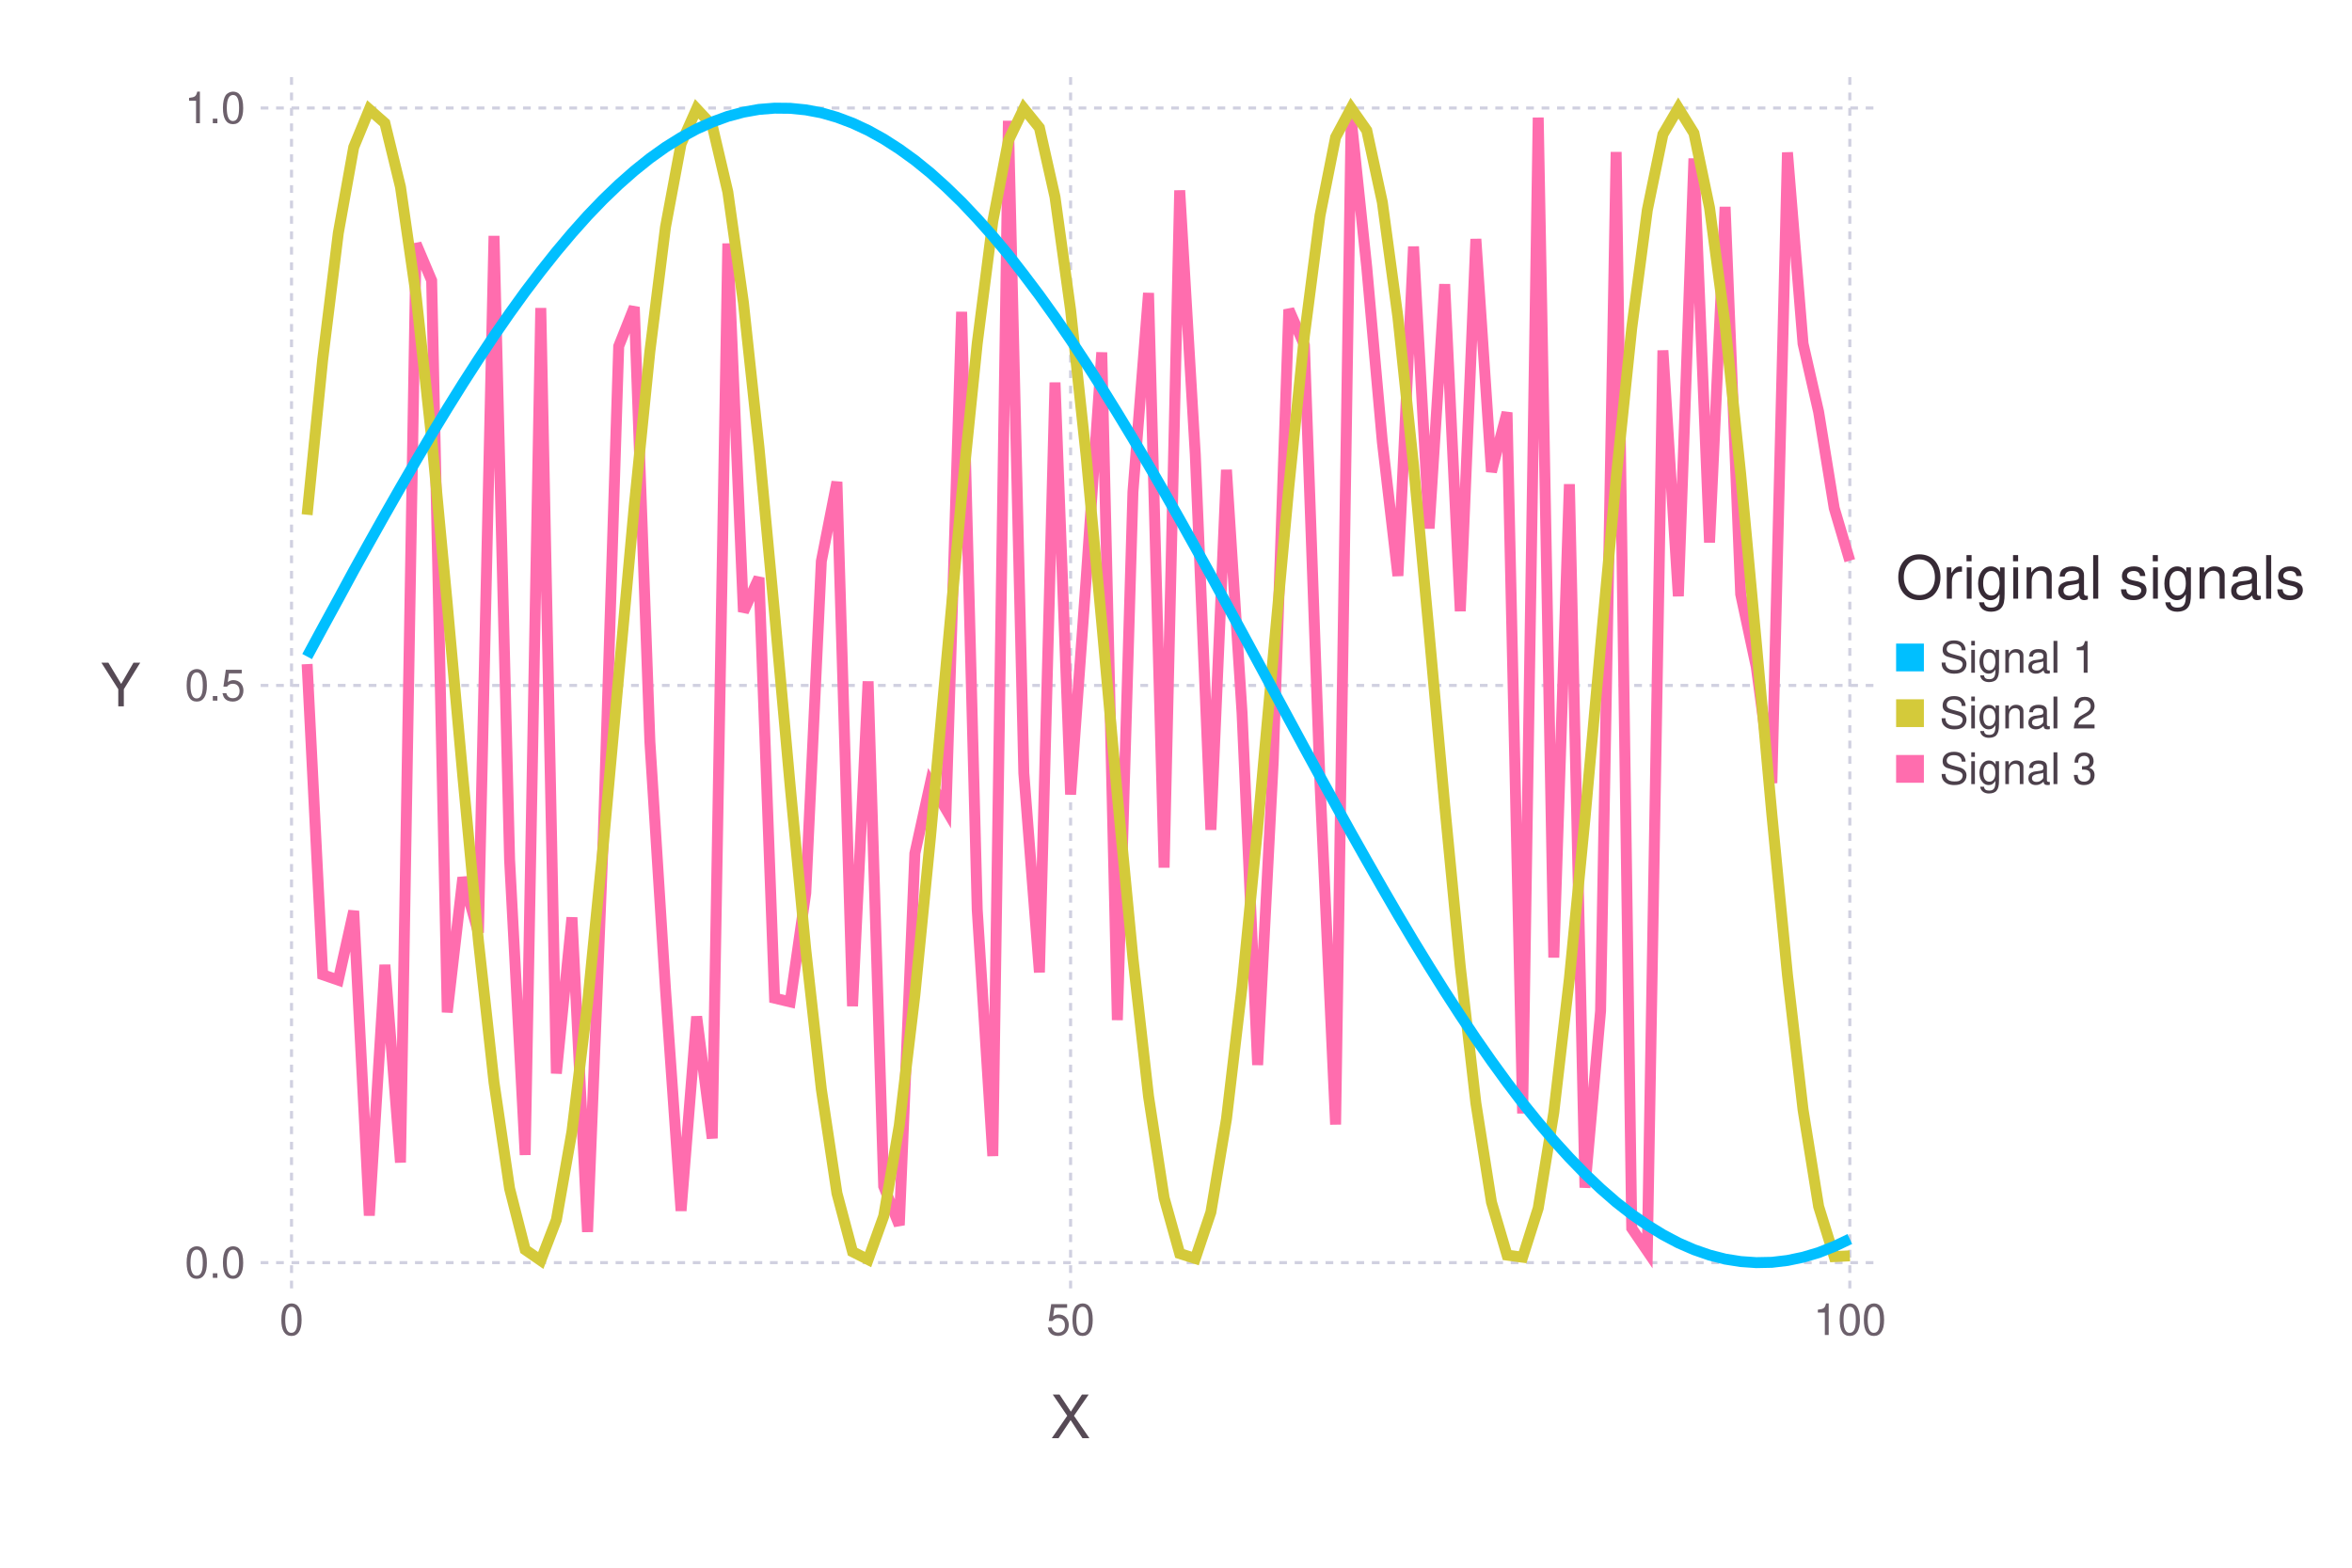
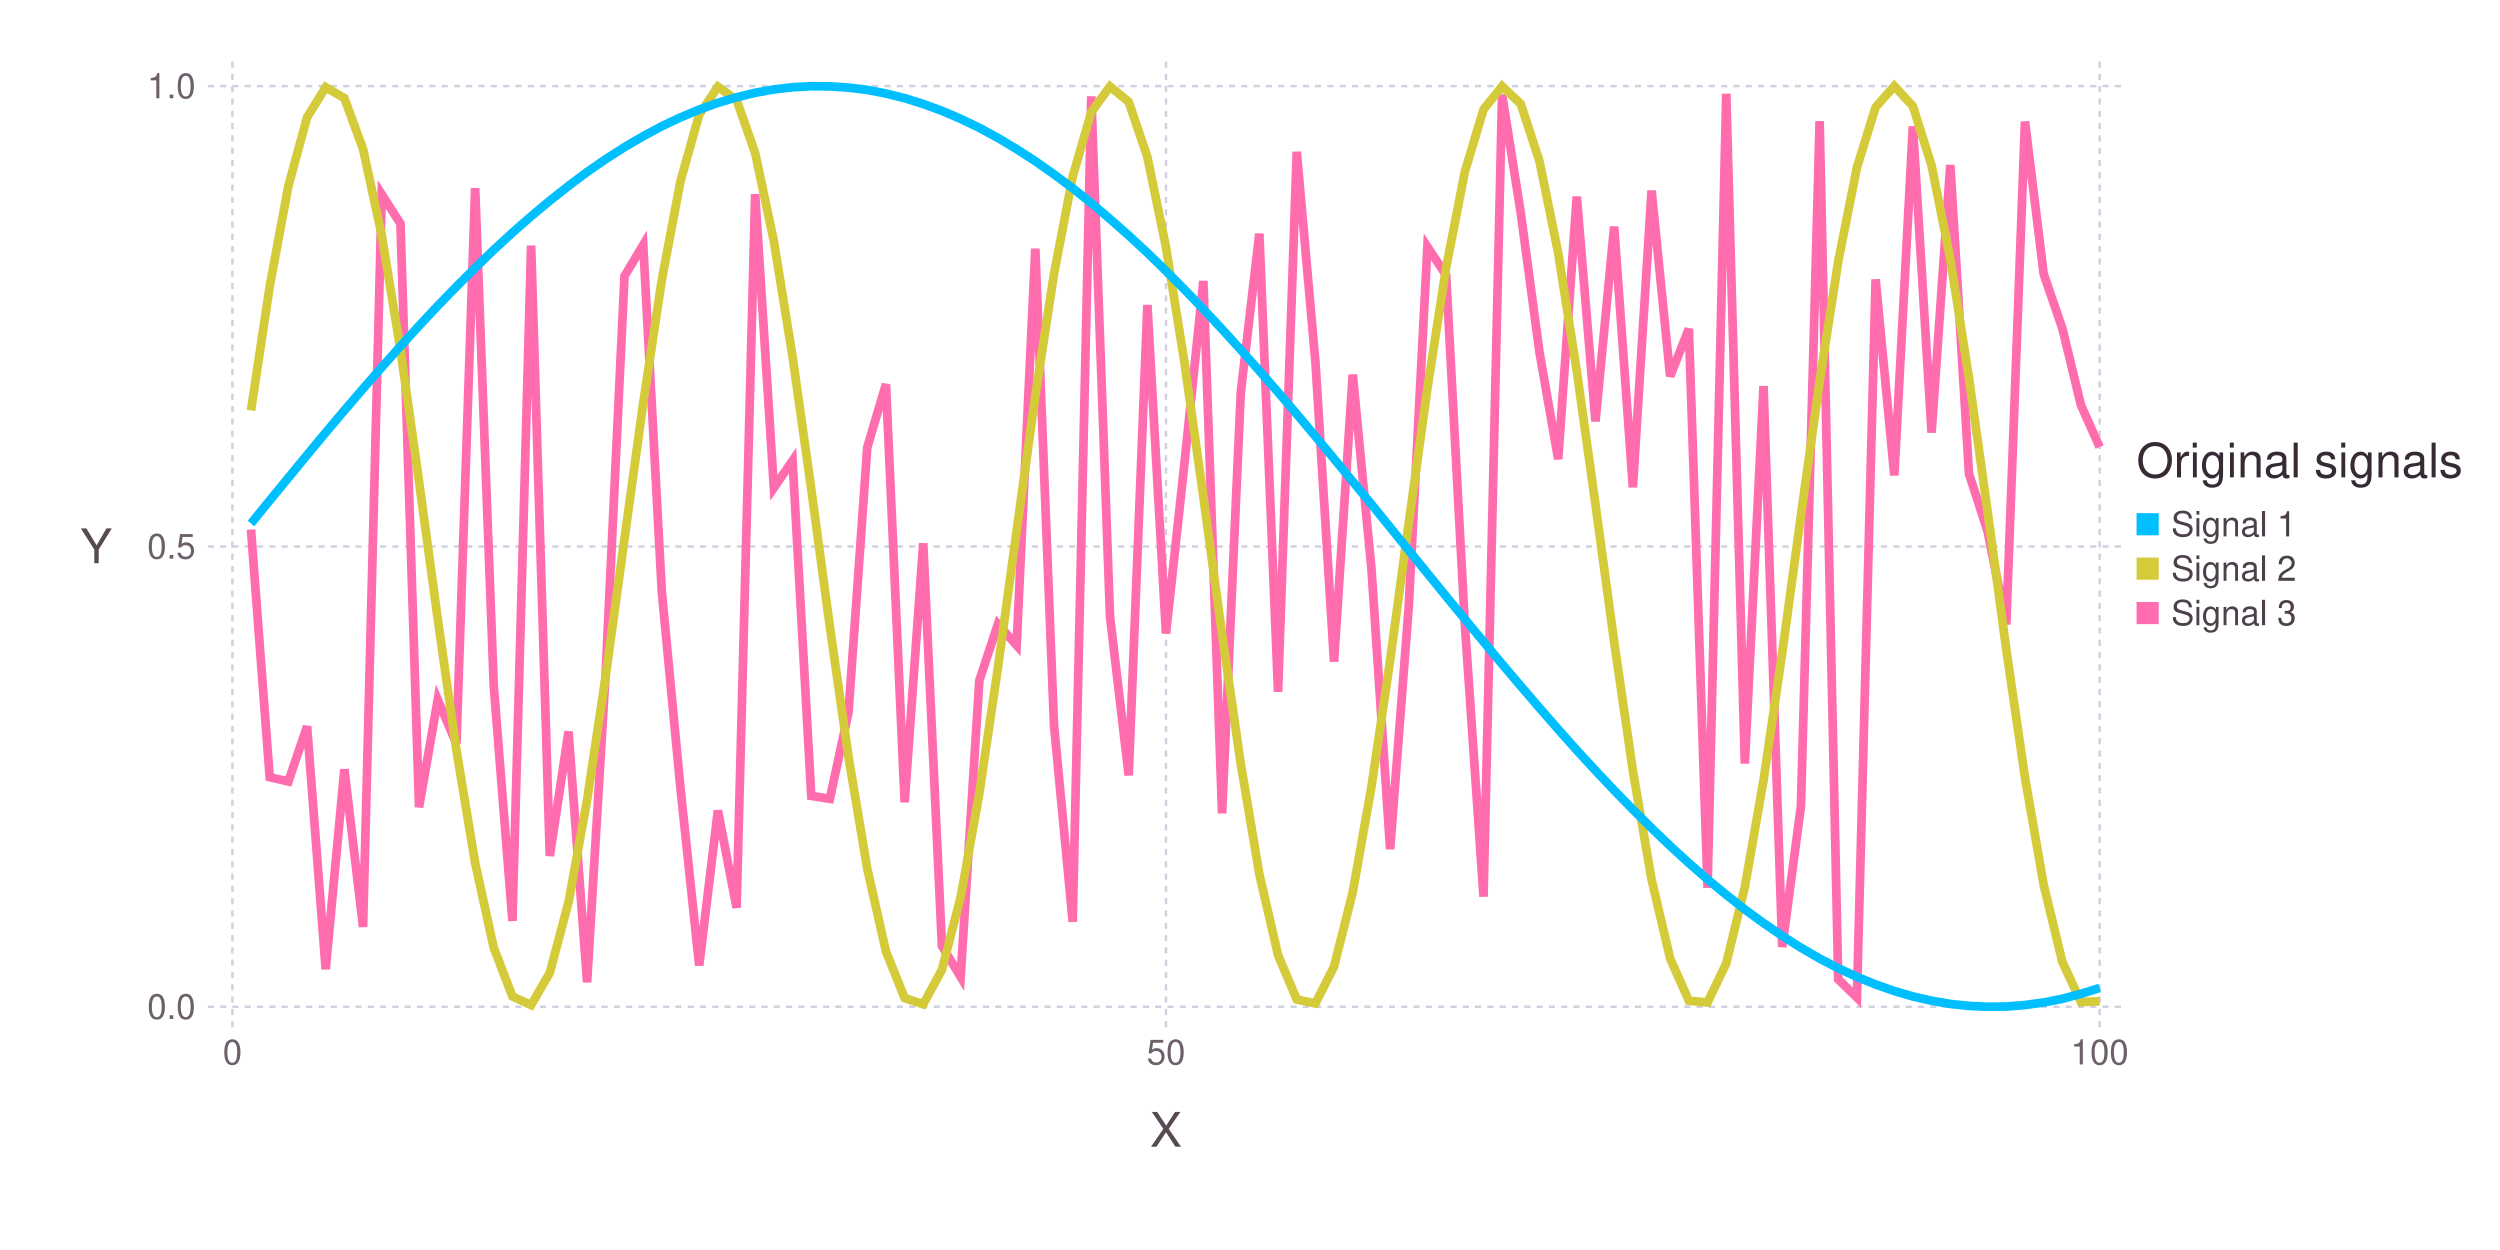
- <svg xmlns="http://www.w3.org/2000/svg" version="1.2" width="152.4mm" height="101.6mm" viewBox="0 0 152.4 101.6" stroke="none" fill="#000000" stroke-width="0.3" font-size="3.88">
+ <svg xmlns="http://www.w3.org/2000/svg" version="1.2" width="203.2mm" height="101.6mm" viewBox="0 0 203.2 101.6" stroke="none" fill="#000000" stroke-width="0.3" font-size="3.88">
  <g class="plotroot xscalable yscalable" id="img-ad81fe11-1">
    <g font-size="3.88" font-family="'PT Sans','Helvetica Neue','Helvetica',sans-serif" fill="#564A55" stroke="#000000" stroke-opacity="0.000" id="img-ad81fe11-2">
-       <text x="69.37" y="90.88" text-anchor="middle" dy="0.6em">X</text>
+       <text x="94.77" y="90.88" text-anchor="middle" dy="0.6em">X</text>
    </g>
    <g class="guide xlabels" font-size="2.82" font-family="'PT Sans Caption','Helvetica Neue','Helvetica',sans-serif" fill="#6C606B" id="img-ad81fe11-3">
      <text x="18.89" y="84.83" text-anchor="middle" dy="0.6em">0</text>
-       <text x="69.37" y="84.83" text-anchor="middle" dy="0.6em">50</text>
-       <text x="119.86" y="84.83" text-anchor="middle" dy="0.6em">100</text>
+       <text x="94.77" y="84.83" text-anchor="middle" dy="0.6em">50</text>
+       <text x="170.66" y="84.83" text-anchor="middle" dy="0.6em">100</text>
    </g>
    <g class="guide colorkey" id="img-ad81fe11-4">
      <g fill="#4C404B" font-size="2.82" font-family="'PT Sans','Helvetica Neue','Helvetica',sans-serif" id="img-ad81fe11-5">
-         <text x="125.67" y="42.61" dy="0.35em" id="img-ad81fe11-6" class="color_Signal_1">Signal 1</text>
-         <text x="125.67" y="46.22" dy="0.35em" id="img-ad81fe11-7" class="color_Signal_2">Signal 2</text>
-         <text x="125.67" y="49.83" dy="0.35em" id="img-ad81fe11-8" class="color_Signal_3">Signal 3</text>
+         <text x="176.47" y="42.61" dy="0.35em" id="img-ad81fe11-6" class="color_Signal_1">Signal 1</text>
+         <text x="176.47" y="46.22" dy="0.35em" id="img-ad81fe11-7" class="color_Signal_2">Signal 2</text>
+         <text x="176.47" y="49.83" dy="0.35em" id="img-ad81fe11-8" class="color_Signal_3">Signal 3</text>
      </g>
      <g stroke="#000000" stroke-opacity="0.000" id="img-ad81fe11-9">
-         <rect x="122.86" y="41.71" width="1.8" height="1.8" id="img-ad81fe11-10" fill="#00BFFF" class="color_Signal_1" />
-         <rect x="122.86" y="45.32" width="1.8" height="1.8" id="img-ad81fe11-11" fill="#D4CA3A" class="color_Signal_2" />
-         <rect x="122.86" y="48.93" width="1.8" height="1.8" id="img-ad81fe11-12" fill="#FF6DAE" class="color_Signal_3" />
+         <rect x="173.66" y="41.71" width="1.8" height="1.8" id="img-ad81fe11-10" fill="#00BFFF" class="color_Signal_1" />
+         <rect x="173.66" y="45.32" width="1.8" height="1.8" id="img-ad81fe11-11" fill="#D4CA3A" class="color_Signal_2" />
+         <rect x="173.66" y="48.93" width="1.8" height="1.8" id="img-ad81fe11-12" fill="#FF6DAE" class="color_Signal_3" />
      </g>
      <g fill="#362A35" font-size="3.88" font-family="'PT Sans','Helvetica Neue','Helvetica',sans-serif" stroke="#000000" stroke-opacity="0.000" id="img-ad81fe11-13">
-         <text x="122.86" y="38.8" id="img-ad81fe11-14">Original signals</text>
+         <text x="173.66" y="38.8" id="img-ad81fe11-14">Original signals</text>
      </g>
    </g>
    <g clip-path="url(#img-ad81fe11-15)">
      <g id="img-ad81fe11-16">
        <g pointer-events="visible" opacity="1" fill="#000000" fill-opacity="0.000" stroke="#000000" stroke-opacity="0.000" class="guide background" id="img-ad81fe11-17">
-           <rect x="16.89" y="5" width="104.98" height="78.83" id="img-ad81fe11-18" />
+           <rect x="16.89" y="5" width="155.78" height="78.83" id="img-ad81fe11-18" />
        </g>
        <g class="guide ygridlines xfixed" stroke-dasharray="0.5,0.5" stroke-width="0.2" stroke="#D0D0E0" id="img-ad81fe11-19">
-           <path fill="none" d="M16.89,81.83 L 121.86 81.83" id="img-ad81fe11-20" />
-           <path fill="none" d="M16.89,44.42 L 121.86 44.42" id="img-ad81fe11-21" />
-           <path fill="none" d="M16.89,7 L 121.86 7" id="img-ad81fe11-22" />
+           <path fill="none" d="M16.89,81.83 L 172.66 81.83" id="img-ad81fe11-20" />
+           <path fill="none" d="M16.89,44.42 L 172.66 44.42" id="img-ad81fe11-21" />
+           <path fill="none" d="M16.89,7 L 172.66 7" id="img-ad81fe11-22" />
        </g>
        <g class="guide xgridlines yfixed" stroke-dasharray="0.5,0.5" stroke-width="0.2" stroke="#D0D0E0" id="img-ad81fe11-23">
          <path fill="none" d="M18.89,5 L 18.89 83.83" id="img-ad81fe11-24" />
-           <path fill="none" d="M69.37,5 L 69.37 83.83" id="img-ad81fe11-25" />
-           <path fill="none" d="M119.86,5 L 119.86 83.83" id="img-ad81fe11-26" />
+           <path fill="none" d="M94.77,5 L 94.77 83.83" id="img-ad81fe11-25" />
+           <path fill="none" d="M170.66,5 L 170.66 83.83" id="img-ad81fe11-26" />
        </g>
        <g class="plotpanel" id="img-ad81fe11-27">
          <g stroke-width="0.71" fill="#000000" fill-opacity="0.000" class="geometry color_Signal_3" stroke-dasharray="none" stroke="#FF6DAE" id="img-ad81fe11-28">
-             <path fill="none" d="M19.9,43.04 L 20.91 63.17 21.92 63.52 22.92 59.04 23.93 78.78 24.94 62.53 25.95 75.34 26.96 15.8 27.97 18.18 28.98 65.61 29.99 56.87 31 60.45 32.01 15.29 33.02 55.72 34.03 74.85 35.04 19.96 36.05 69.57 37.06 59.46 38.07 79.84 39.08 54.52 40.09 22.44 41.1 19.9 42.11 48.07 43.12 64.1 44.13 78.47 45.14 65.88 46.15 73.78 47.16 15.78 48.17 39.65 49.18 37.44 50.19 64.69 51.2 64.93 52.21 57.88 53.22 36.37 54.23 31.23 55.24 65.21 56.25 44.16 57.26 76.88 58.27 79.4 59.28 55.31 60.29 50.73 61.3 52.45 62.31 20.21 63.32 58.95 64.33 74.92 65.34 7.83 66.34 50.1 67.35 63.02 68.36 24.79 69.37 51.49 70.38 37.5 71.39 22.84 72.4 66.11 73.41 31.89 74.42 18.99 75.43 56.23 76.44 12.34 77.45 29.46 78.46 53.78 79.47 30.45 80.48 46.21 81.49 69.02 82.5 49.34 83.51 20.06 84.52 22.37 85.53 50.72 86.54 72.88 87.55 7.7 88.56 17.33 89.57 28.64 90.58 37.32 91.59 15.98 92.6 34.25 93.61 18.42 94.62 39.61 95.63 15.49 96.64 30.58 97.65 26.73 98.66 72.16 99.67 7.62 100.68 62.06 101.69 31.38 102.7 76.97 103.71 65.52 104.72 9.85 105.73 79.6 106.74 81.08 107.75 22.71 108.75 38.64 109.76 10.27 110.77 35.16 111.78 13.41 112.79 38.51 113.8 43.22 114.81 50.75 115.82 9.88 116.83 22.27 117.84 26.7 118.85 32.93 119.86 36.34" id="img-ad81fe11-29" />
+             <path fill="none" d="M20.4,43.04 L 21.92 63.17 23.44 63.52 24.96 59.04 26.47 78.78 27.99 62.53 29.51 75.34 31.03 15.8 32.55 18.18 34.06 65.61 35.58 56.87 37.1 60.45 38.62 15.29 40.13 55.72 41.65 74.85 43.17 19.96 44.69 69.57 46.21 59.46 47.72 79.84 49.24 54.52 50.76 22.44 52.28 19.9 53.79 48.07 55.31 64.1 56.83 78.47 58.35 65.88 59.87 73.78 61.38 15.78 62.9 39.65 64.42 37.44 65.94 64.69 67.45 64.93 68.97 57.88 70.49 36.37 72.01 31.23 73.53 65.21 75.04 44.16 76.56 76.88 78.08 79.4 79.6 55.31 81.11 50.73 82.63 52.45 84.15 20.21 85.67 58.95 87.19 74.92 88.7 7.83 90.22 50.1 91.74 63.02 93.26 24.79 94.77 51.49 96.29 37.5 97.81 22.84 99.33 66.11 100.85 31.89 102.36 18.99 103.88 56.23 105.4 12.34 106.92 29.46 108.43 53.78 109.95 30.45 111.47 46.21 112.99 69.02 114.5 49.34 116.02 20.06 117.54 22.37 119.06 50.72 120.58 72.88 122.09 7.7 123.61 17.33 125.13 28.64 126.65 37.32 128.16 15.98 129.68 34.25 131.2 18.42 132.72 39.61 134.24 15.49 135.75 30.58 137.27 26.73 138.79 72.16 140.31 7.62 141.82 62.06 143.34 31.38 144.86 76.97 146.38 65.52 147.9 9.85 149.41 79.6 150.93 81.08 152.45 22.71 153.97 38.64 155.48 10.27 157 35.16 158.52 13.41 160.04 38.51 161.56 43.22 163.07 50.75 164.59 9.88 166.11 22.27 167.63 26.7 169.14 32.93 170.66 36.34" id="img-ad81fe11-29" />
          </g>
          <g stroke-width="0.71" fill="#000000" fill-opacity="0.000" class="geometry color_Signal_2" stroke-dasharray="none" stroke="#D4CA3A" id="img-ad81fe11-30">
-             <path fill="none" d="M19.9,33.36 L 20.91 23.29 21.92 15.11 22.92 9.54 23.93 7.09 24.94 7.98 25.95 12.12 26.96 19.14 27.97 28.43 28.98 39.14 29.99 50.32 31 60.98 32.01 70.15 33.02 77.03 34.03 80.99 35.04 81.69 36.05 79.06 37.06 73.33 38.07 65.02 39.08 54.87 40.09 43.79 41.1 32.76 42.11 22.77 43.12 14.72 44.13 9.32 45.14 7.05 46.15 8.13 47.16 12.44 48.17 19.61 49.18 29 50.19 39.76 51.2 50.94 52.21 61.54 53.22 70.6 54.23 77.33 55.24 81.12 56.25 81.63 57.26 78.82 58.27 72.93 59.28 64.49 60.29 54.27 61.3 43.16 62.31 32.16 63.32 22.26 64.33 14.34 65.34 9.11 66.34 7.03 67.35 8.28 68.36 12.77 69.37 20.09 70.38 29.57 71.39 40.39 72.4 51.56 73.41 62.09 74.42 71.05 75.43 77.63 76.44 81.24 77.45 81.56 78.46 78.56 79.47 72.52 80.48 63.96 81.49 53.66 82.5 42.53 83.51 31.57 84.52 21.76 85.53 13.97 86.54 8.9 87.55 7.01 88.56 8.45 89.57 13.11 90.58 20.57 91.59 30.15 92.6 41.01 93.61 52.18 94.62 62.65 95.63 71.49 96.64 77.91 97.65 81.34 98.66 81.48 99.67 78.3 100.68 72.1 101.69 63.42 102.7 53.05 103.71 41.9 104.72 30.98 105.73 21.26 106.74 13.61 107.75 8.71 108.75 7 109.76 8.63 110.77 13.46 111.78 21.05 112.79 30.74 113.8 41.64 114.81 52.79 115.82 63.19 116.83 71.92 117.84 78.19 118.85 81.44 119.86 81.39" id="img-ad81fe11-31" />
+             <path fill="none" d="M20.4,33.36 L 21.92 23.29 23.44 15.11 24.96 9.54 26.47 7.09 27.99 7.98 29.51 12.12 31.03 19.14 32.55 28.43 34.06 39.14 35.58 50.32 37.1 60.98 38.62 70.15 40.13 77.03 41.65 80.99 43.17 81.69 44.69 79.06 46.21 73.33 47.72 65.02 49.24 54.87 50.76 43.79 52.28 32.76 53.79 22.77 55.31 14.72 56.83 9.32 58.35 7.05 59.87 8.13 61.38 12.44 62.9 19.61 64.42 29 65.94 39.76 67.45 50.94 68.97 61.54 70.49 70.6 72.01 77.33 73.53 81.12 75.04 81.63 76.56 78.82 78.08 72.93 79.6 64.49 81.11 54.27 82.63 43.16 84.15 32.16 85.67 22.26 87.19 14.34 88.7 9.11 90.22 7.03 91.74 8.28 93.26 12.77 94.77 20.09 96.29 29.57 97.81 40.39 99.33 51.56 100.85 62.09 102.36 71.05 103.88 77.63 105.4 81.24 106.92 81.56 108.43 78.56 109.95 72.52 111.47 63.96 112.99 53.66 114.5 42.53 116.02 31.57 117.54 21.76 119.06 13.97 120.58 8.9 122.09 7.01 123.61 8.45 125.13 13.11 126.65 20.57 128.16 30.15 129.68 41.01 131.2 52.18 132.72 62.65 134.24 71.49 135.75 77.91 137.27 81.34 138.79 81.48 140.31 78.3 141.82 72.1 143.34 63.42 144.86 53.05 146.38 41.9 147.9 30.98 149.41 21.26 150.93 13.61 152.45 8.71 153.97 7 155.48 8.63 157 13.46 158.52 21.05 160.04 30.74 161.56 41.64 163.07 52.79 164.59 63.19 166.11 71.92 167.63 78.19 169.14 81.44 170.66 81.39" id="img-ad81fe11-31" />
          </g>
          <g stroke-width="0.71" fill="#000000" fill-opacity="0.000" class="geometry color_Signal_1" stroke-dasharray="none" stroke="#00BFFF" id="img-ad81fe11-32">
-             <path fill="none" d="M19.9,42.55 L 20.91 40.68 21.92 38.83 22.92 36.98 23.93 35.16 24.94 33.36 25.95 31.59 26.96 29.85 27.97 28.14 28.98 26.48 29.99 24.86 31 23.29 32.01 21.77 33.02 20.31 34.03 18.91 35.04 17.58 36.05 16.31 37.06 15.11 38.07 13.98 39.08 12.93 40.09 11.96 41.1 11.07 42.11 10.26 43.12 9.54 44.13 8.91 45.14 8.36 46.15 7.91 47.16 7.54 48.17 7.27 49.18 7.09 50.19 7.01 51.2 7.02 52.21 7.12 53.22 7.31 54.23 7.6 55.24 7.98 56.25 8.45 57.26 9.01 58.27 9.66 59.28 10.39 60.29 11.21 61.3 12.12 62.31 13.1 63.32 14.17 64.33 15.3 65.34 16.51 66.34 17.8 67.35 19.14 68.36 20.55 69.37 22.02 70.38 23.55 71.39 25.13 72.4 26.76 73.41 28.43 74.42 30.14 75.43 31.88 76.44 33.66 77.45 35.47 78.46 37.29 79.47 39.14 80.48 40.99 81.49 42.86 82.5 44.73 83.51 46.6 84.52 48.47 85.53 50.32 86.54 52.16 87.55 53.98 88.56 55.77 89.57 57.54 90.58 59.28 91.59 60.98 92.6 62.63 93.61 64.24 94.62 65.8 95.63 67.31 96.64 68.76 97.65 70.15 98.66 71.48 99.67 72.73 100.68 73.92 101.69 75.03 102.7 76.07 103.71 77.03 104.72 77.91 105.73 78.7 106.74 79.4 107.75 80.02 108.75 80.55 109.76 80.99 110.77 81.34 111.78 81.6 112.79 81.76 113.8 81.83 114.81 81.81 115.82 81.69 116.83 81.48 117.84 81.18 118.85 80.78 119.86 80.3" id="img-ad81fe11-33" />
+             <path fill="none" d="M20.4,42.55 L 21.92 40.68 23.44 38.83 24.96 36.98 26.47 35.16 27.99 33.36 29.51 31.59 31.03 29.85 32.55 28.14 34.06 26.48 35.58 24.86 37.1 23.29 38.62 21.77 40.13 20.31 41.65 18.91 43.17 17.58 44.69 16.31 46.21 15.11 47.72 13.98 49.24 12.93 50.76 11.96 52.28 11.07 53.79 10.26 55.31 9.54 56.83 8.91 58.35 8.36 59.87 7.91 61.38 7.54 62.9 7.27 64.42 7.09 65.94 7.01 67.45 7.02 68.97 7.12 70.49 7.31 72.01 7.6 73.53 7.98 75.04 8.45 76.56 9.01 78.08 9.66 79.6 10.39 81.11 11.21 82.63 12.12 84.15 13.1 85.67 14.17 87.19 15.3 88.7 16.51 90.22 17.8 91.74 19.14 93.26 20.55 94.77 22.02 96.29 23.55 97.81 25.13 99.33 26.76 100.85 28.43 102.36 30.14 103.88 31.88 105.4 33.66 106.92 35.47 108.43 37.29 109.95 39.14 111.47 40.99 112.99 42.86 114.5 44.73 116.02 46.6 117.54 48.47 119.06 50.32 120.58 52.16 122.09 53.98 123.61 55.77 125.13 57.54 126.65 59.28 128.16 60.98 129.68 62.63 131.2 64.24 132.72 65.8 134.24 67.31 135.75 68.76 137.27 70.15 138.79 71.48 140.31 72.73 141.82 73.92 143.34 75.03 144.86 76.07 146.38 77.03 147.9 77.91 149.41 78.7 150.93 79.4 152.45 80.02 153.97 80.55 155.48 80.99 157 81.34 158.52 81.6 160.04 81.76 161.56 81.83 163.07 81.81 164.59 81.69 166.11 81.48 167.63 81.18 169.14 80.78 170.66 80.3" id="img-ad81fe11-33" />
          </g>
        </g>
      </g>
    </g>
    <g class="guide ylabels" font-size="2.82" font-family="'PT Sans Caption','Helvetica Neue','Helvetica',sans-serif" fill="#6C606B" id="img-ad81fe11-34">
      <text x="15.89" y="81.83" text-anchor="end" dy="0.35em" id="img-ad81fe11-35">0.0</text>
      <text x="15.89" y="44.42" text-anchor="end" dy="0.35em" id="img-ad81fe11-36">0.5</text>
      <text x="15.89" y="7" text-anchor="end" dy="0.35em" id="img-ad81fe11-37">1.0</text>
    </g>
    <g font-size="3.88" font-family="'PT Sans','Helvetica Neue','Helvetica',sans-serif" fill="#564A55" stroke="#000000" stroke-opacity="0.000" id="img-ad81fe11-38">
      <text x="9.11" y="44.42" text-anchor="end" dy="0.35em" id="img-ad81fe11-39">Y</text>
    </g>
  </g>
  <defs>
    <clipPath id="img-ad81fe11-15">
-       <path d="M16.89,5 L 121.86 5 121.86 83.83 16.89 83.83" />
+       <path d="M16.89,5 L 172.66 5 172.66 83.83 16.89 83.83" />
    </clipPath>
  </defs>
</svg>
